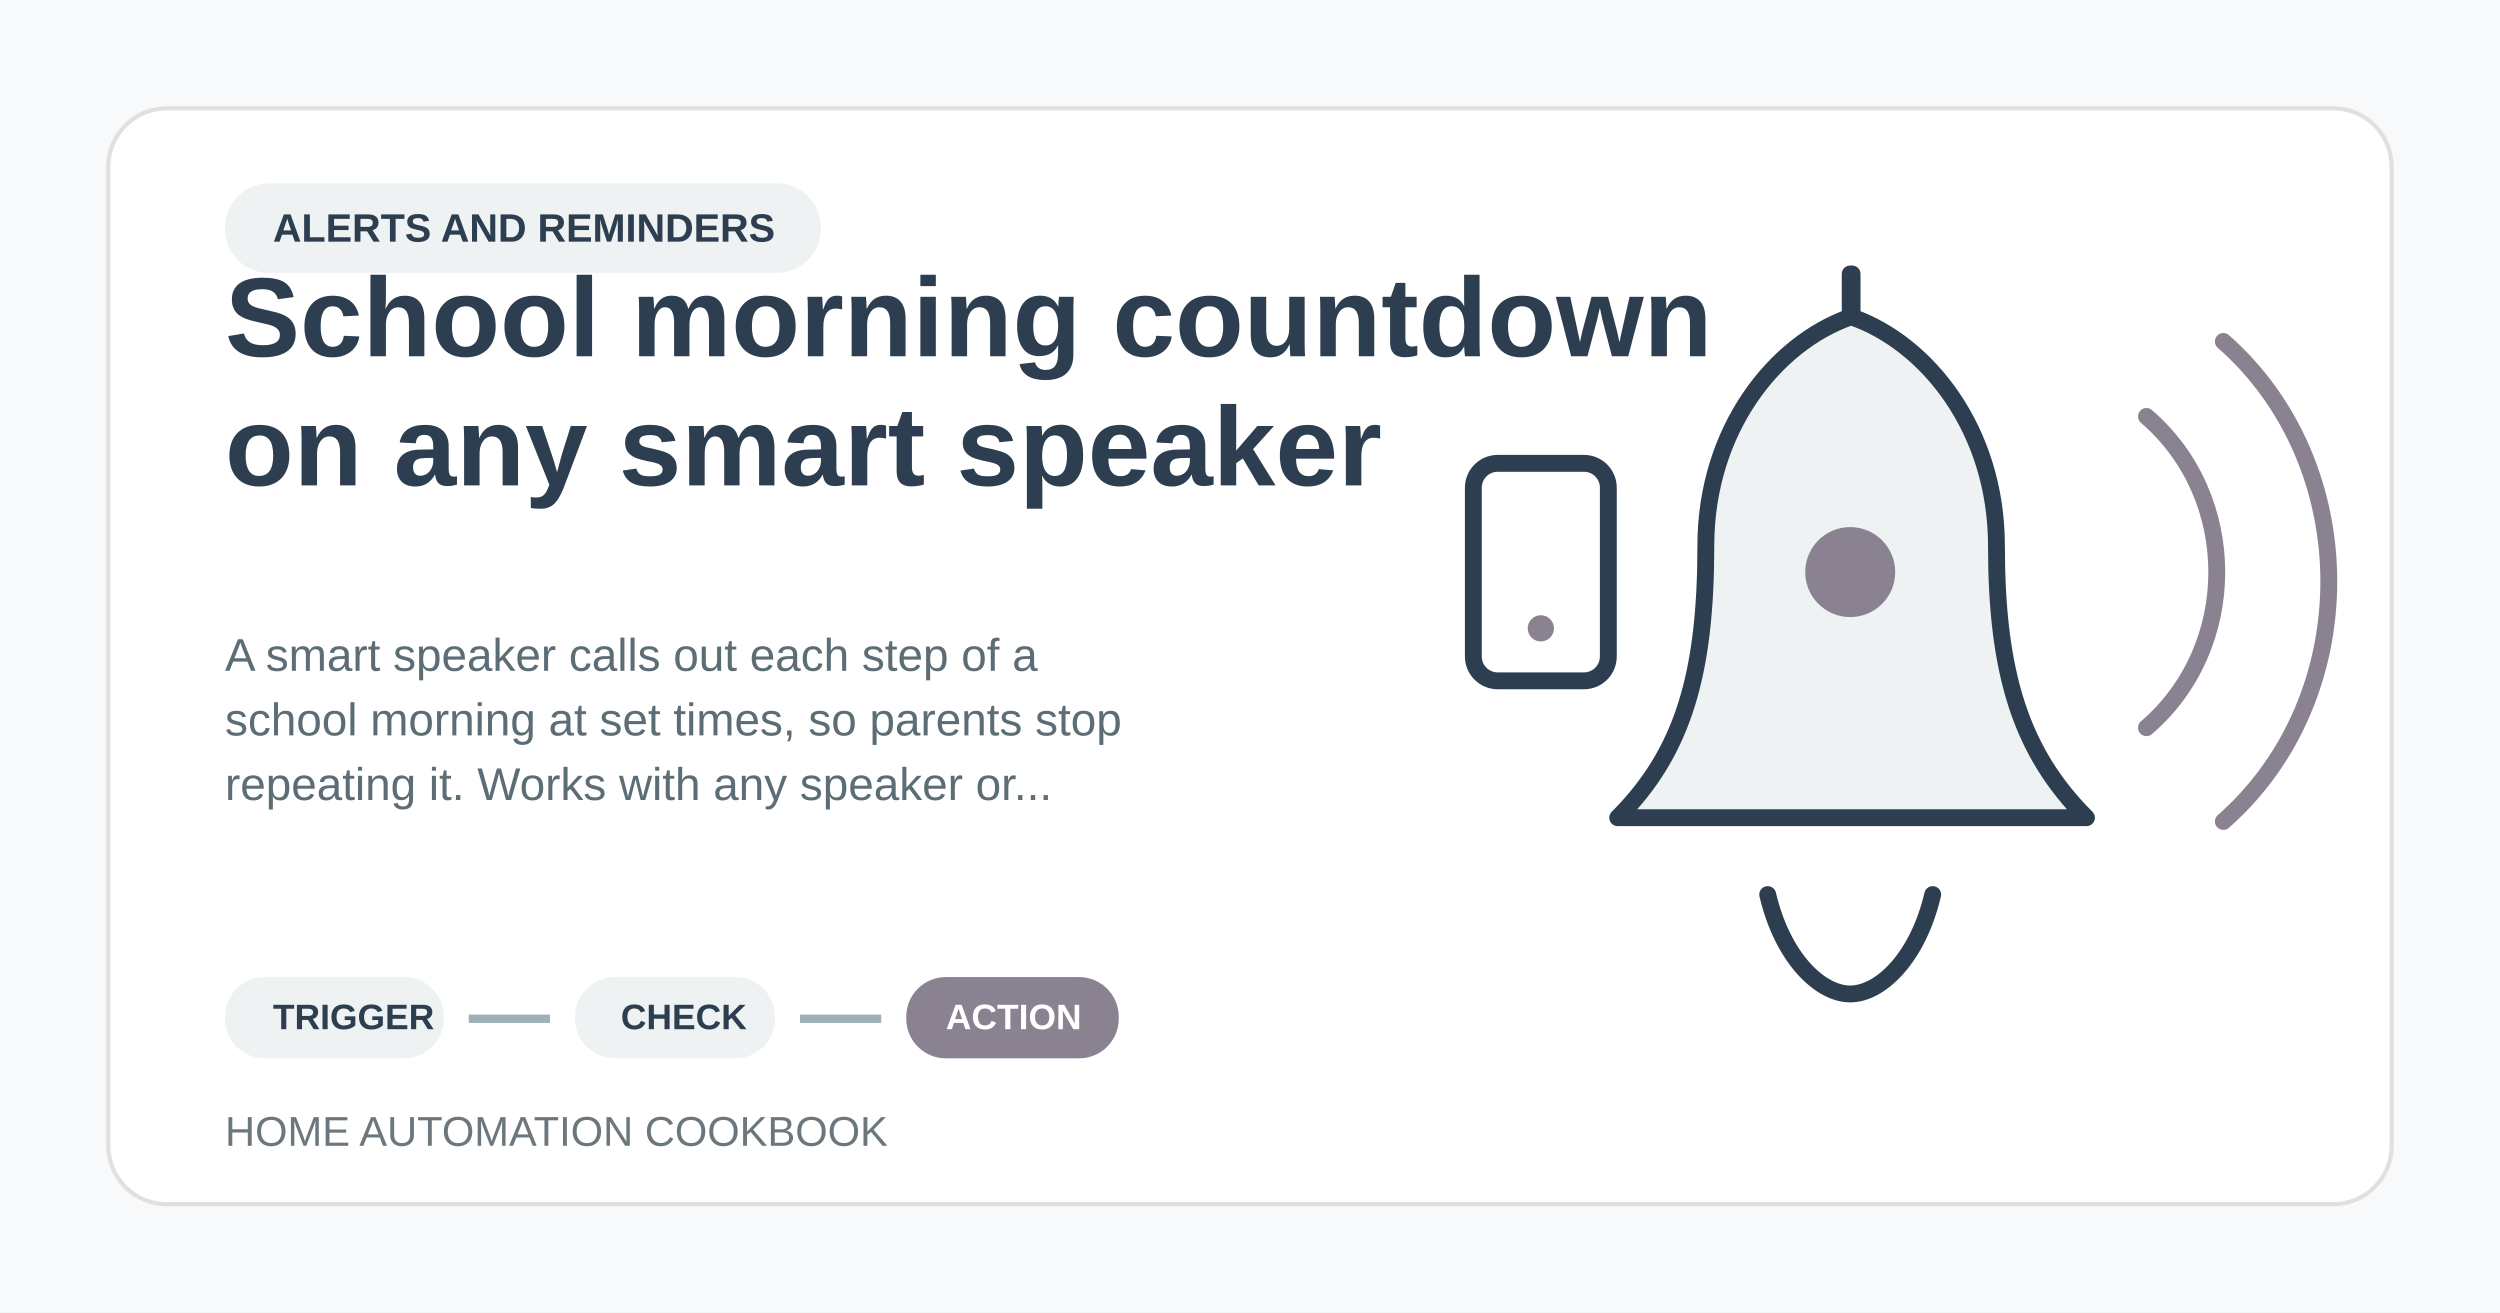
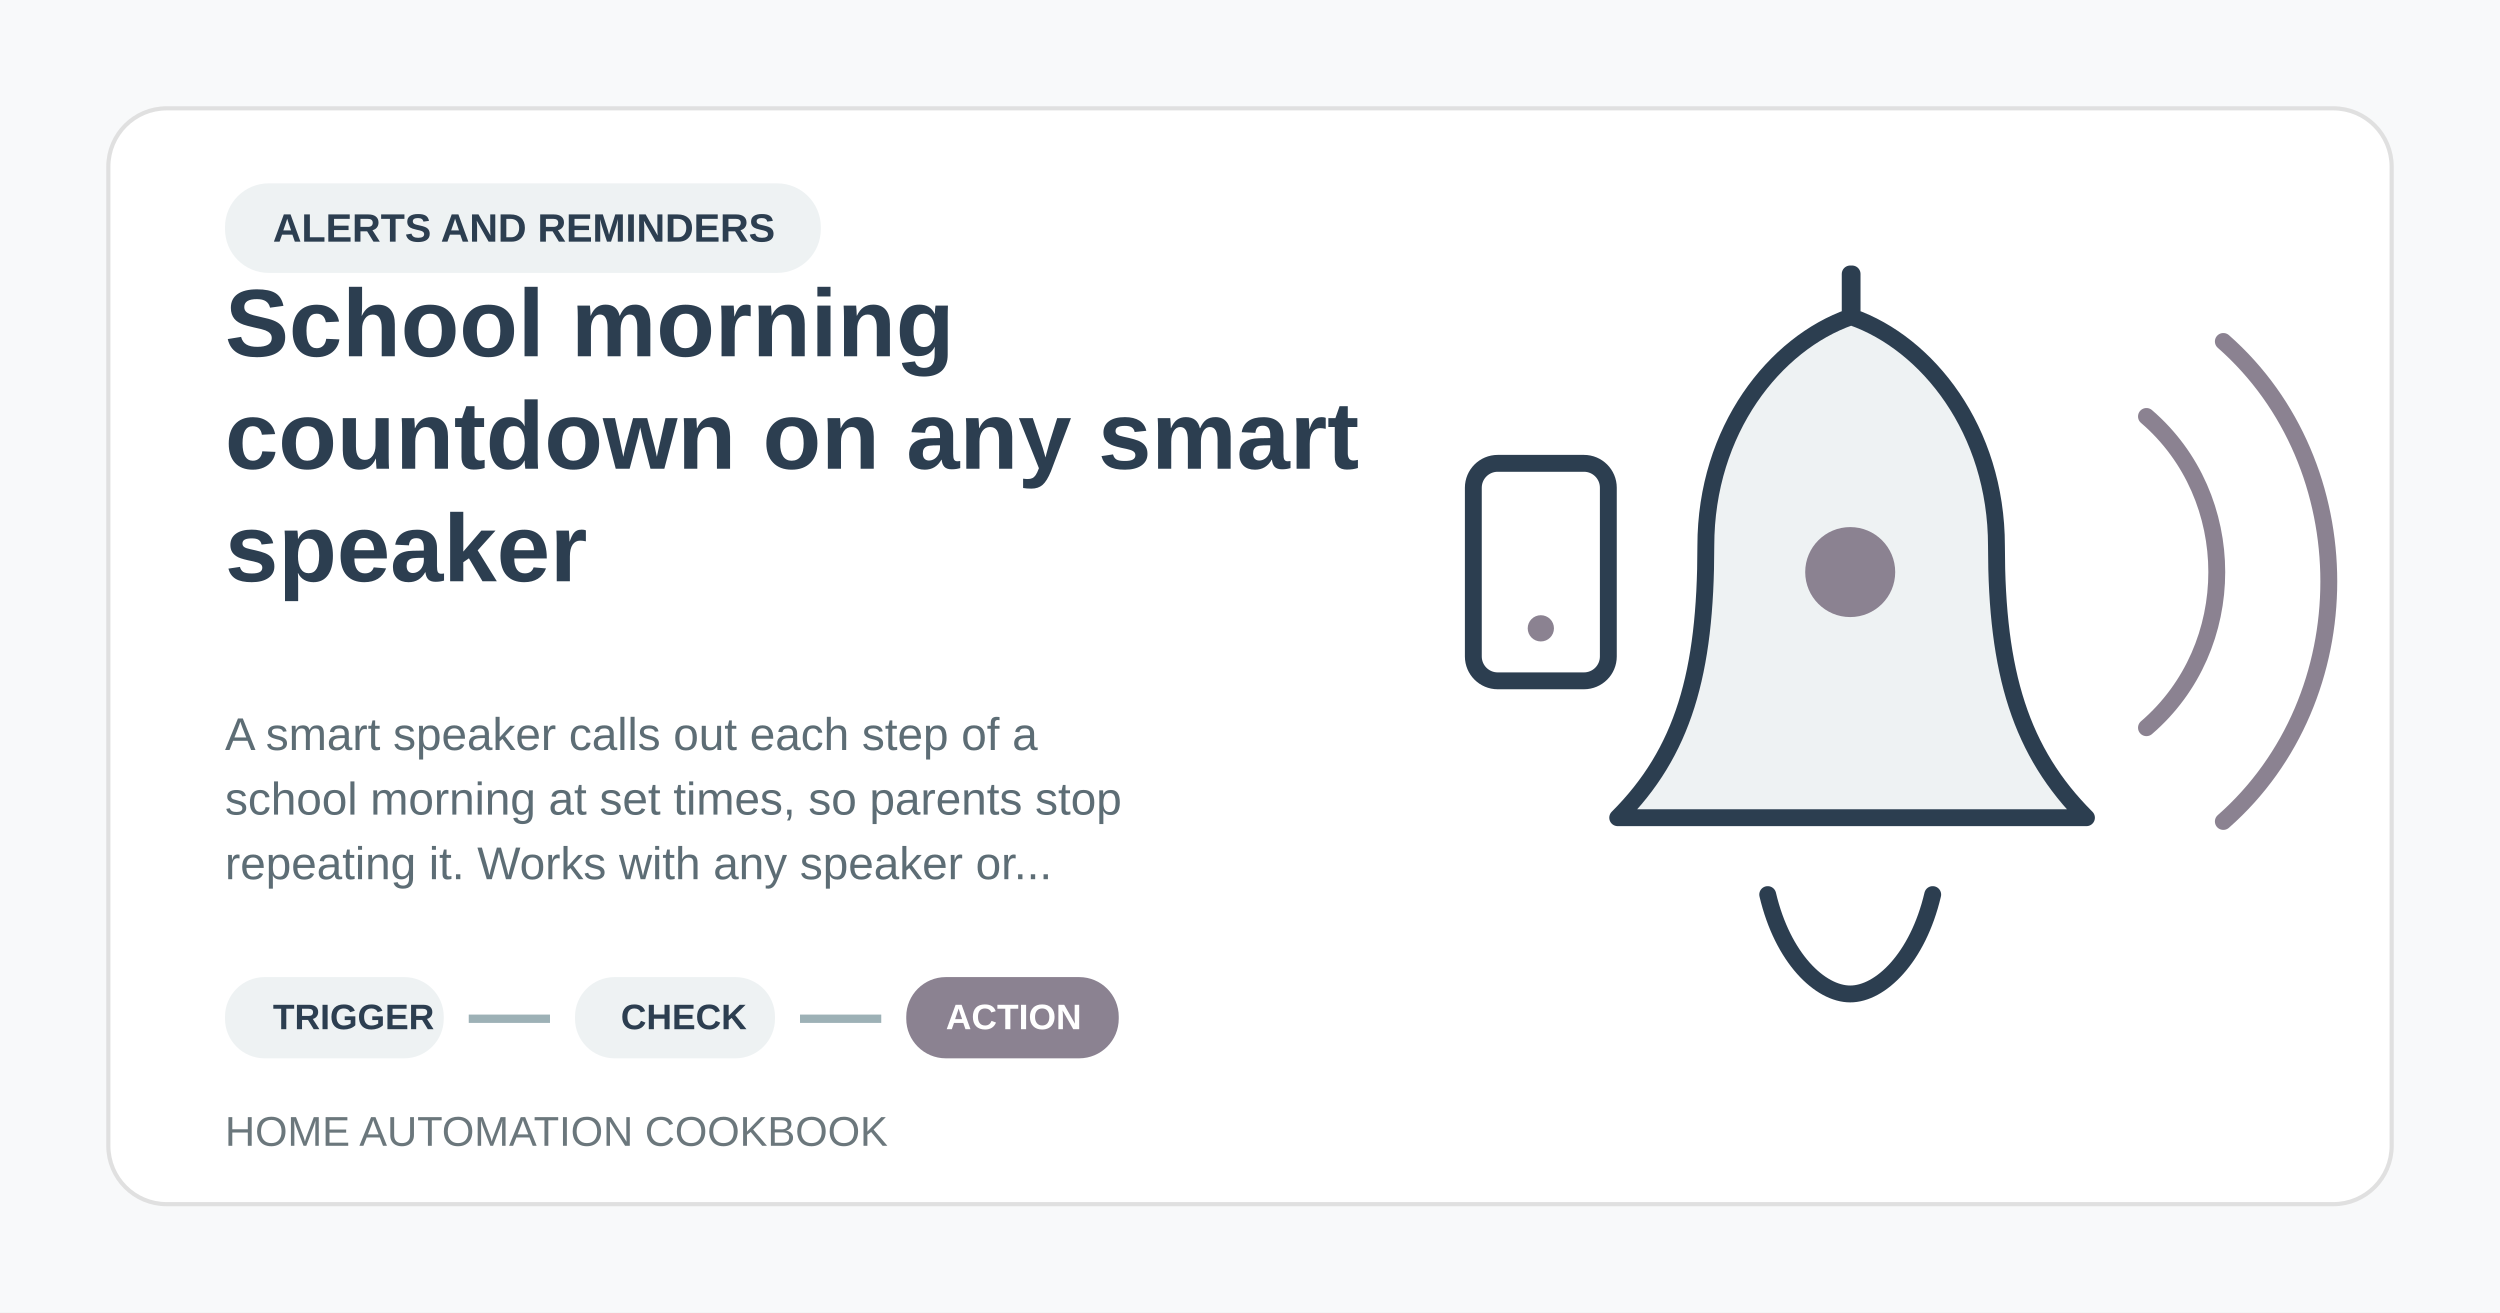
<svg xmlns="http://www.w3.org/2000/svg" width="1200" height="630" viewBox="0 0 1200 630" role="img" aria-labelledby="title desc">
  <style>
  @media (prefers-color-scheme: dark) {
    rect[fill="#f8f9fa"] { fill: #14191c; }
    rect[fill="#ffffff"], path[fill="#ffffff"] { fill: #1d2428; }
    [fill="#eef2f3"] { fill: #293238; }
    text[fill="#2c3e50"], circle[fill="#2c3e50"] { fill: #e7edef; }
    text[fill="#5d6d75"], text[fill="#6b777c"] { fill: #b7c2c6; }
    [stroke="#2c3e50"] { stroke: #d7e0e3; }
    [stroke="#9db1b6"] { stroke: #72858c; }
    [stroke="#e0e0e0"] { stroke: #3d494f; }
  }
</style>
  <rect width="1200" height="630" fill="#f8f9fa" />
  <rect x="52" y="52" width="1096" height="526" rx="28" fill="#ffffff" stroke="#e0e0e0" stroke-width="2" />
  <rect x="108" y="88" width="286" height="43" rx="21" fill="#eef2f3" />
  <text x="131" y="116" fill="#2c3e50" font-family="Segoe UI, Arial, sans-serif" font-size="19" font-weight="600">ALERTS AND REMINDERS</text>
-   <text x="108" y="171" fill="#2c3e50" font-family="Segoe UI, Arial, sans-serif" font-size="54" font-weight="700">School morning countdown</text>
-   <text x="108" y="233" fill="#2c3e50" font-family="Segoe UI, Arial, sans-serif" font-size="54" font-weight="700">on any smart speaker</text>
-   <text x="108" y="322" fill="#5d6d75" font-family="Segoe UI, Arial, sans-serif" font-size="22">A smart speaker calls out each step of a</text>
-   <text x="108" y="353" fill="#5d6d75" font-family="Segoe UI, Arial, sans-serif" font-size="22">school morning at set times, so parents stop</text>
-   <text x="108" y="384" fill="#5d6d75" font-family="Segoe UI, Arial, sans-serif" font-size="22">repeating it. Works with any speaker or...</text>
+   <text x="108" y="171" fill="#2c3e50" font-family="Segoe UI, Arial, sans-serif" font-size="46" font-weight="700">School morning</text>
+   <text x="108" y="225" fill="#2c3e50" font-family="Segoe UI, Arial, sans-serif" font-size="46" font-weight="700">countdown on any smart</text>
+   <text x="108" y="279" fill="#2c3e50" font-family="Segoe UI, Arial, sans-serif" font-size="46" font-weight="700">speaker</text>
+   <text x="108" y="360" fill="#5d6d75" font-family="Segoe UI, Arial, sans-serif" font-size="22">A smart speaker calls out each step of a</text>
+   <text x="108" y="391" fill="#5d6d75" font-family="Segoe UI, Arial, sans-serif" font-size="22">school morning at set times, so parents stop</text>
+   <text x="108" y="422" fill="#5d6d75" font-family="Segoe UI, Arial, sans-serif" font-size="22">repeating it. Works with any speaker or...</text>
  <g transform="translate(108 469)" font-family="Segoe UI, Arial, sans-serif" font-size="17" font-weight="600">
    <rect width="105" height="39" rx="19" fill="#eef2f3" />
    <text x="23" y="25" fill="#2c3e50">TRIGGER</text>
    <path d="M117 20h39" stroke="#9db1b6" stroke-width="4" />
    <rect x="168" width="96" height="39" rx="19" fill="#eef2f3" />
    <text x="190" y="25" fill="#2c3e50">CHECK</text>
    <path d="M276 20h39" stroke="#9db1b6" stroke-width="4" />
    <rect x="327" width="102" height="39" rx="19" fill="#8b8291" />
    <text x="346" y="25" fill="#ffffff">ACTION</text>
  </g>
  <g transform="translate(700 118) scale(.9)" fill="none" stroke="#2c3e50" stroke-width="9" stroke-linecap="round" stroke-linejoin="round">
    <path d="M85 305h250c-35-35-48-77-48-145 0-62-37-108-77-122V15h-1v23c-40 14-77 60-77 122 0 68-12 110-47 145z" fill="#eef2f3" />
    <path d="M165 346c8 34 28 53 44 53s36-19 44-53" />
    <circle cx="209" cy="174" r="24" fill="#8b8291" stroke="none" />
    <path d="M367 91c50 43 50 123 0 166M408 51c75 66 75 190 0 256" stroke="#8b8291" />
    <rect x="8" y="116" width="72" height="116" rx="13" fill="#ffffff" />
    <circle cx="44" cy="204" r="7" fill="#8b8291" stroke="none" />
  </g>
  <text x="108" y="550" fill="#6b777c" font-family="Segoe UI, Arial, sans-serif" font-size="20">HOME AUTOMATION COOKBOOK</text>
</svg>
